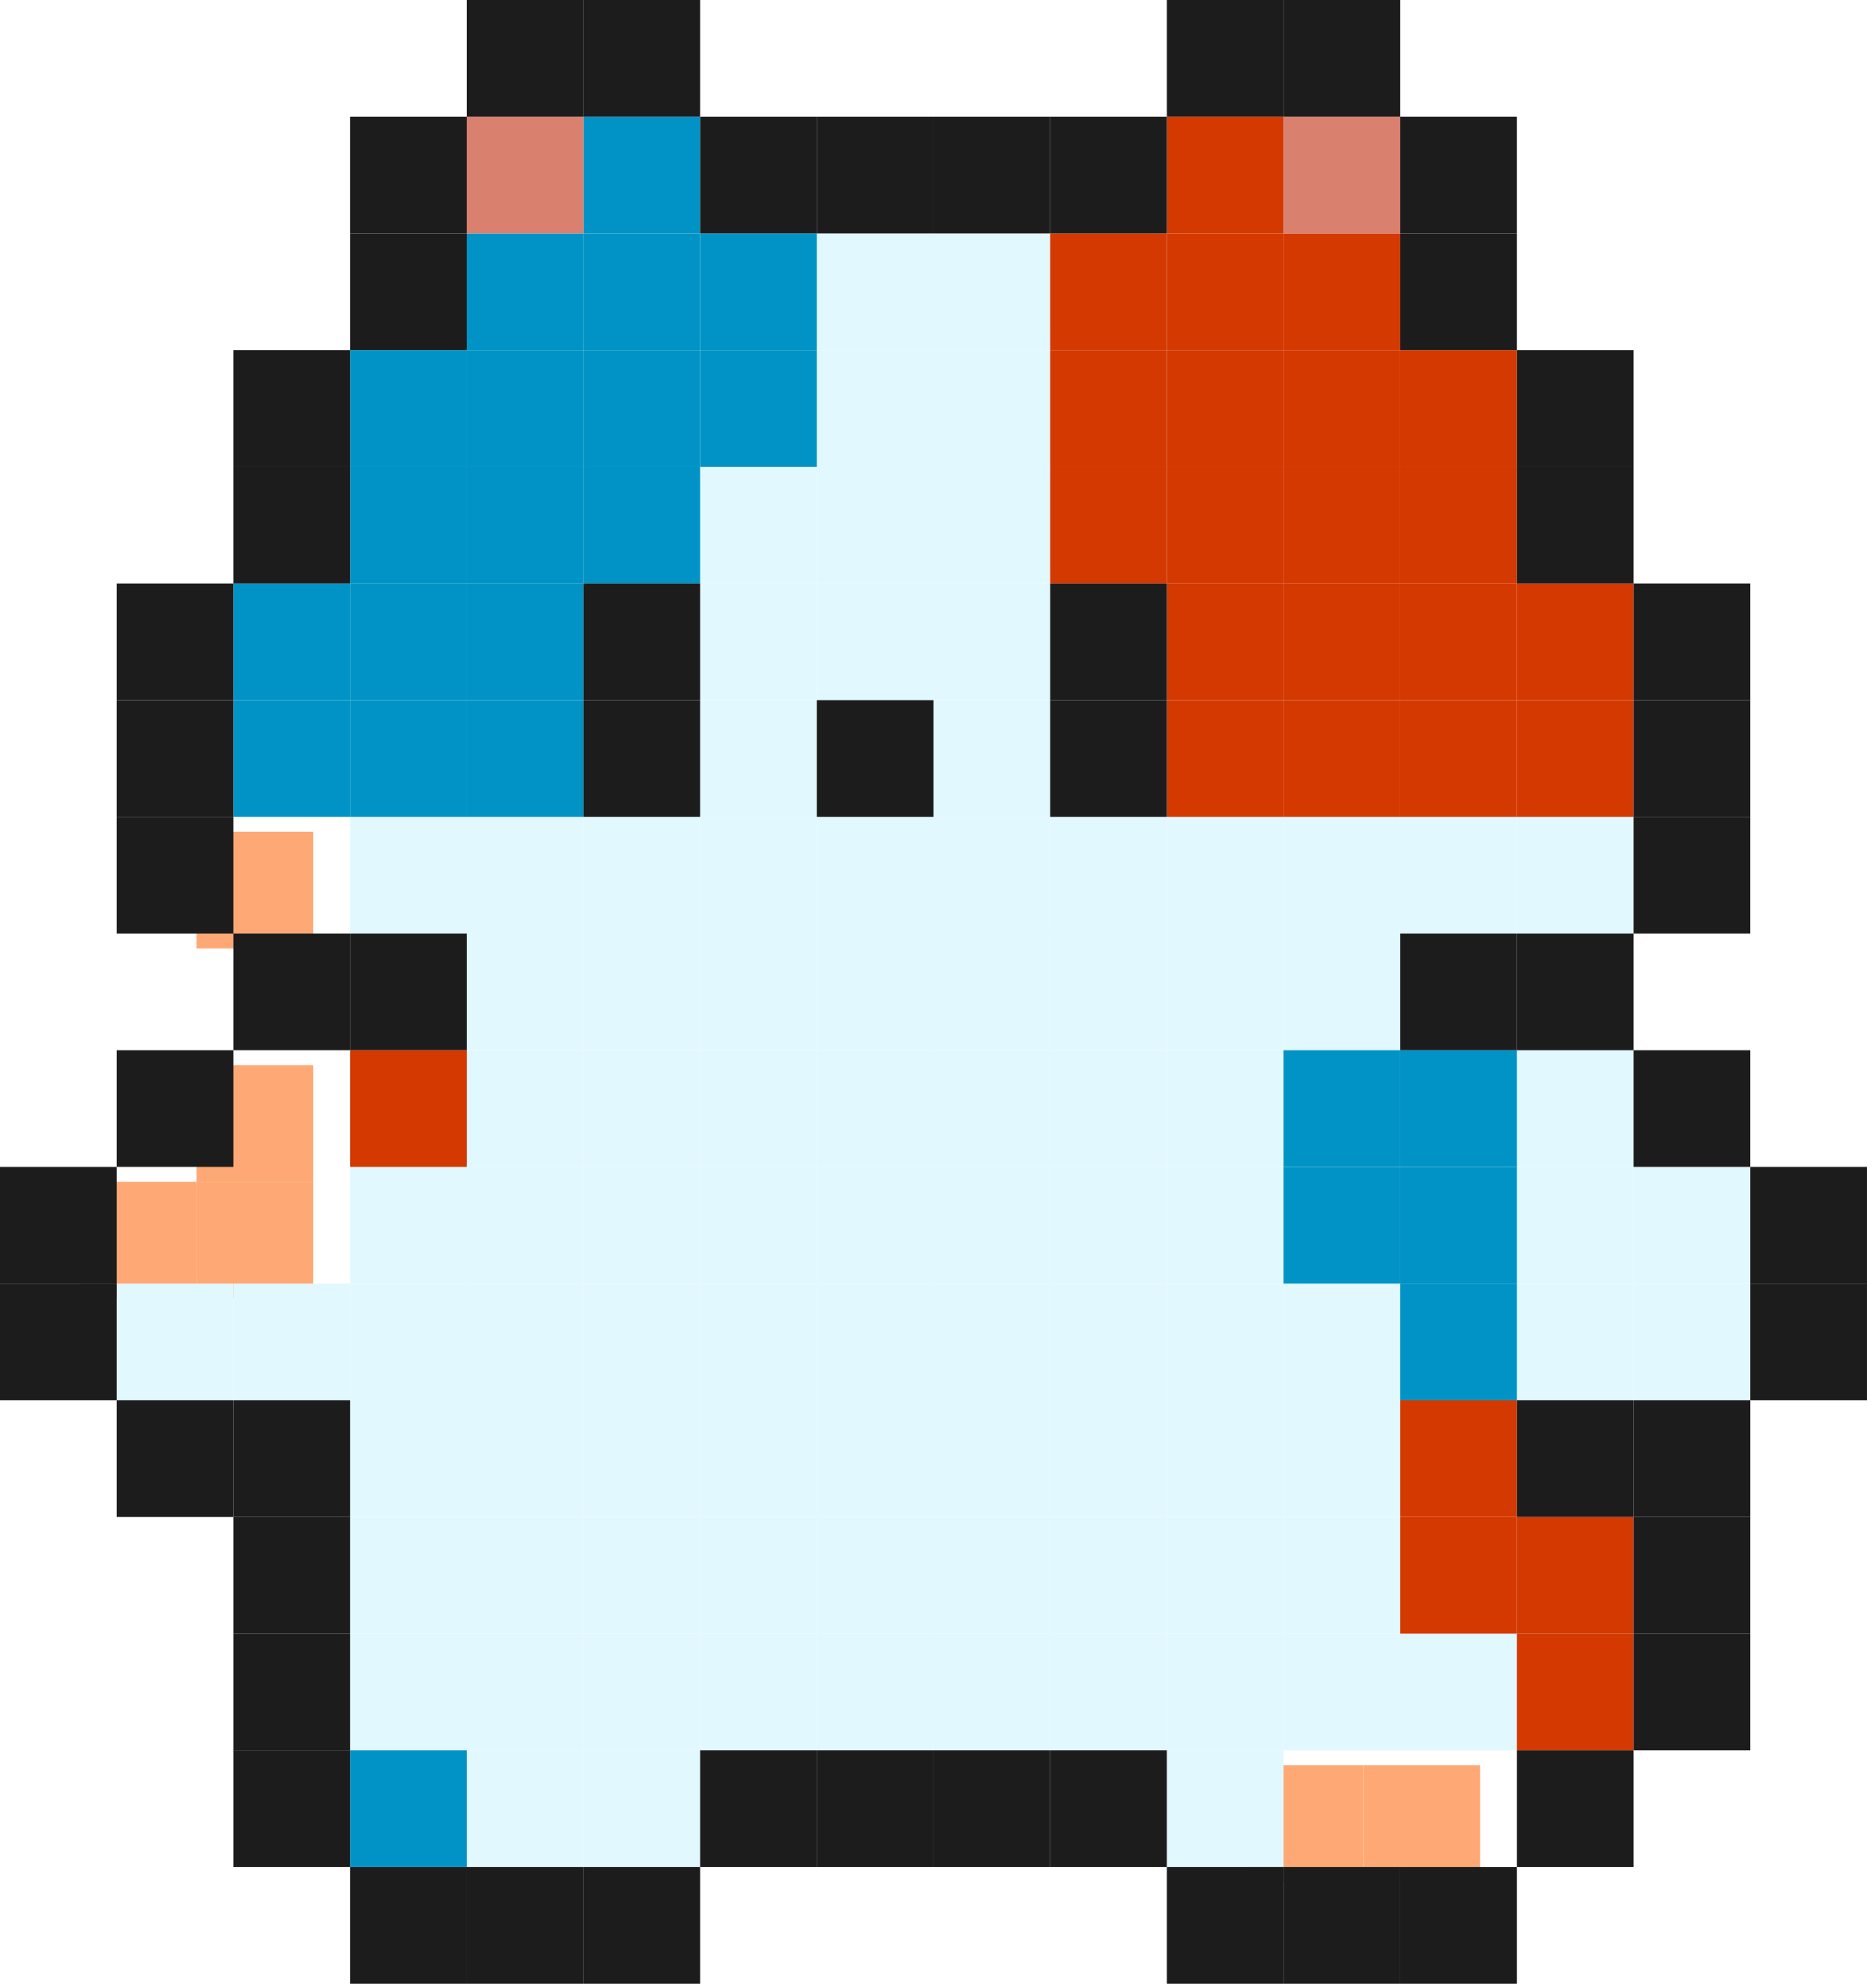
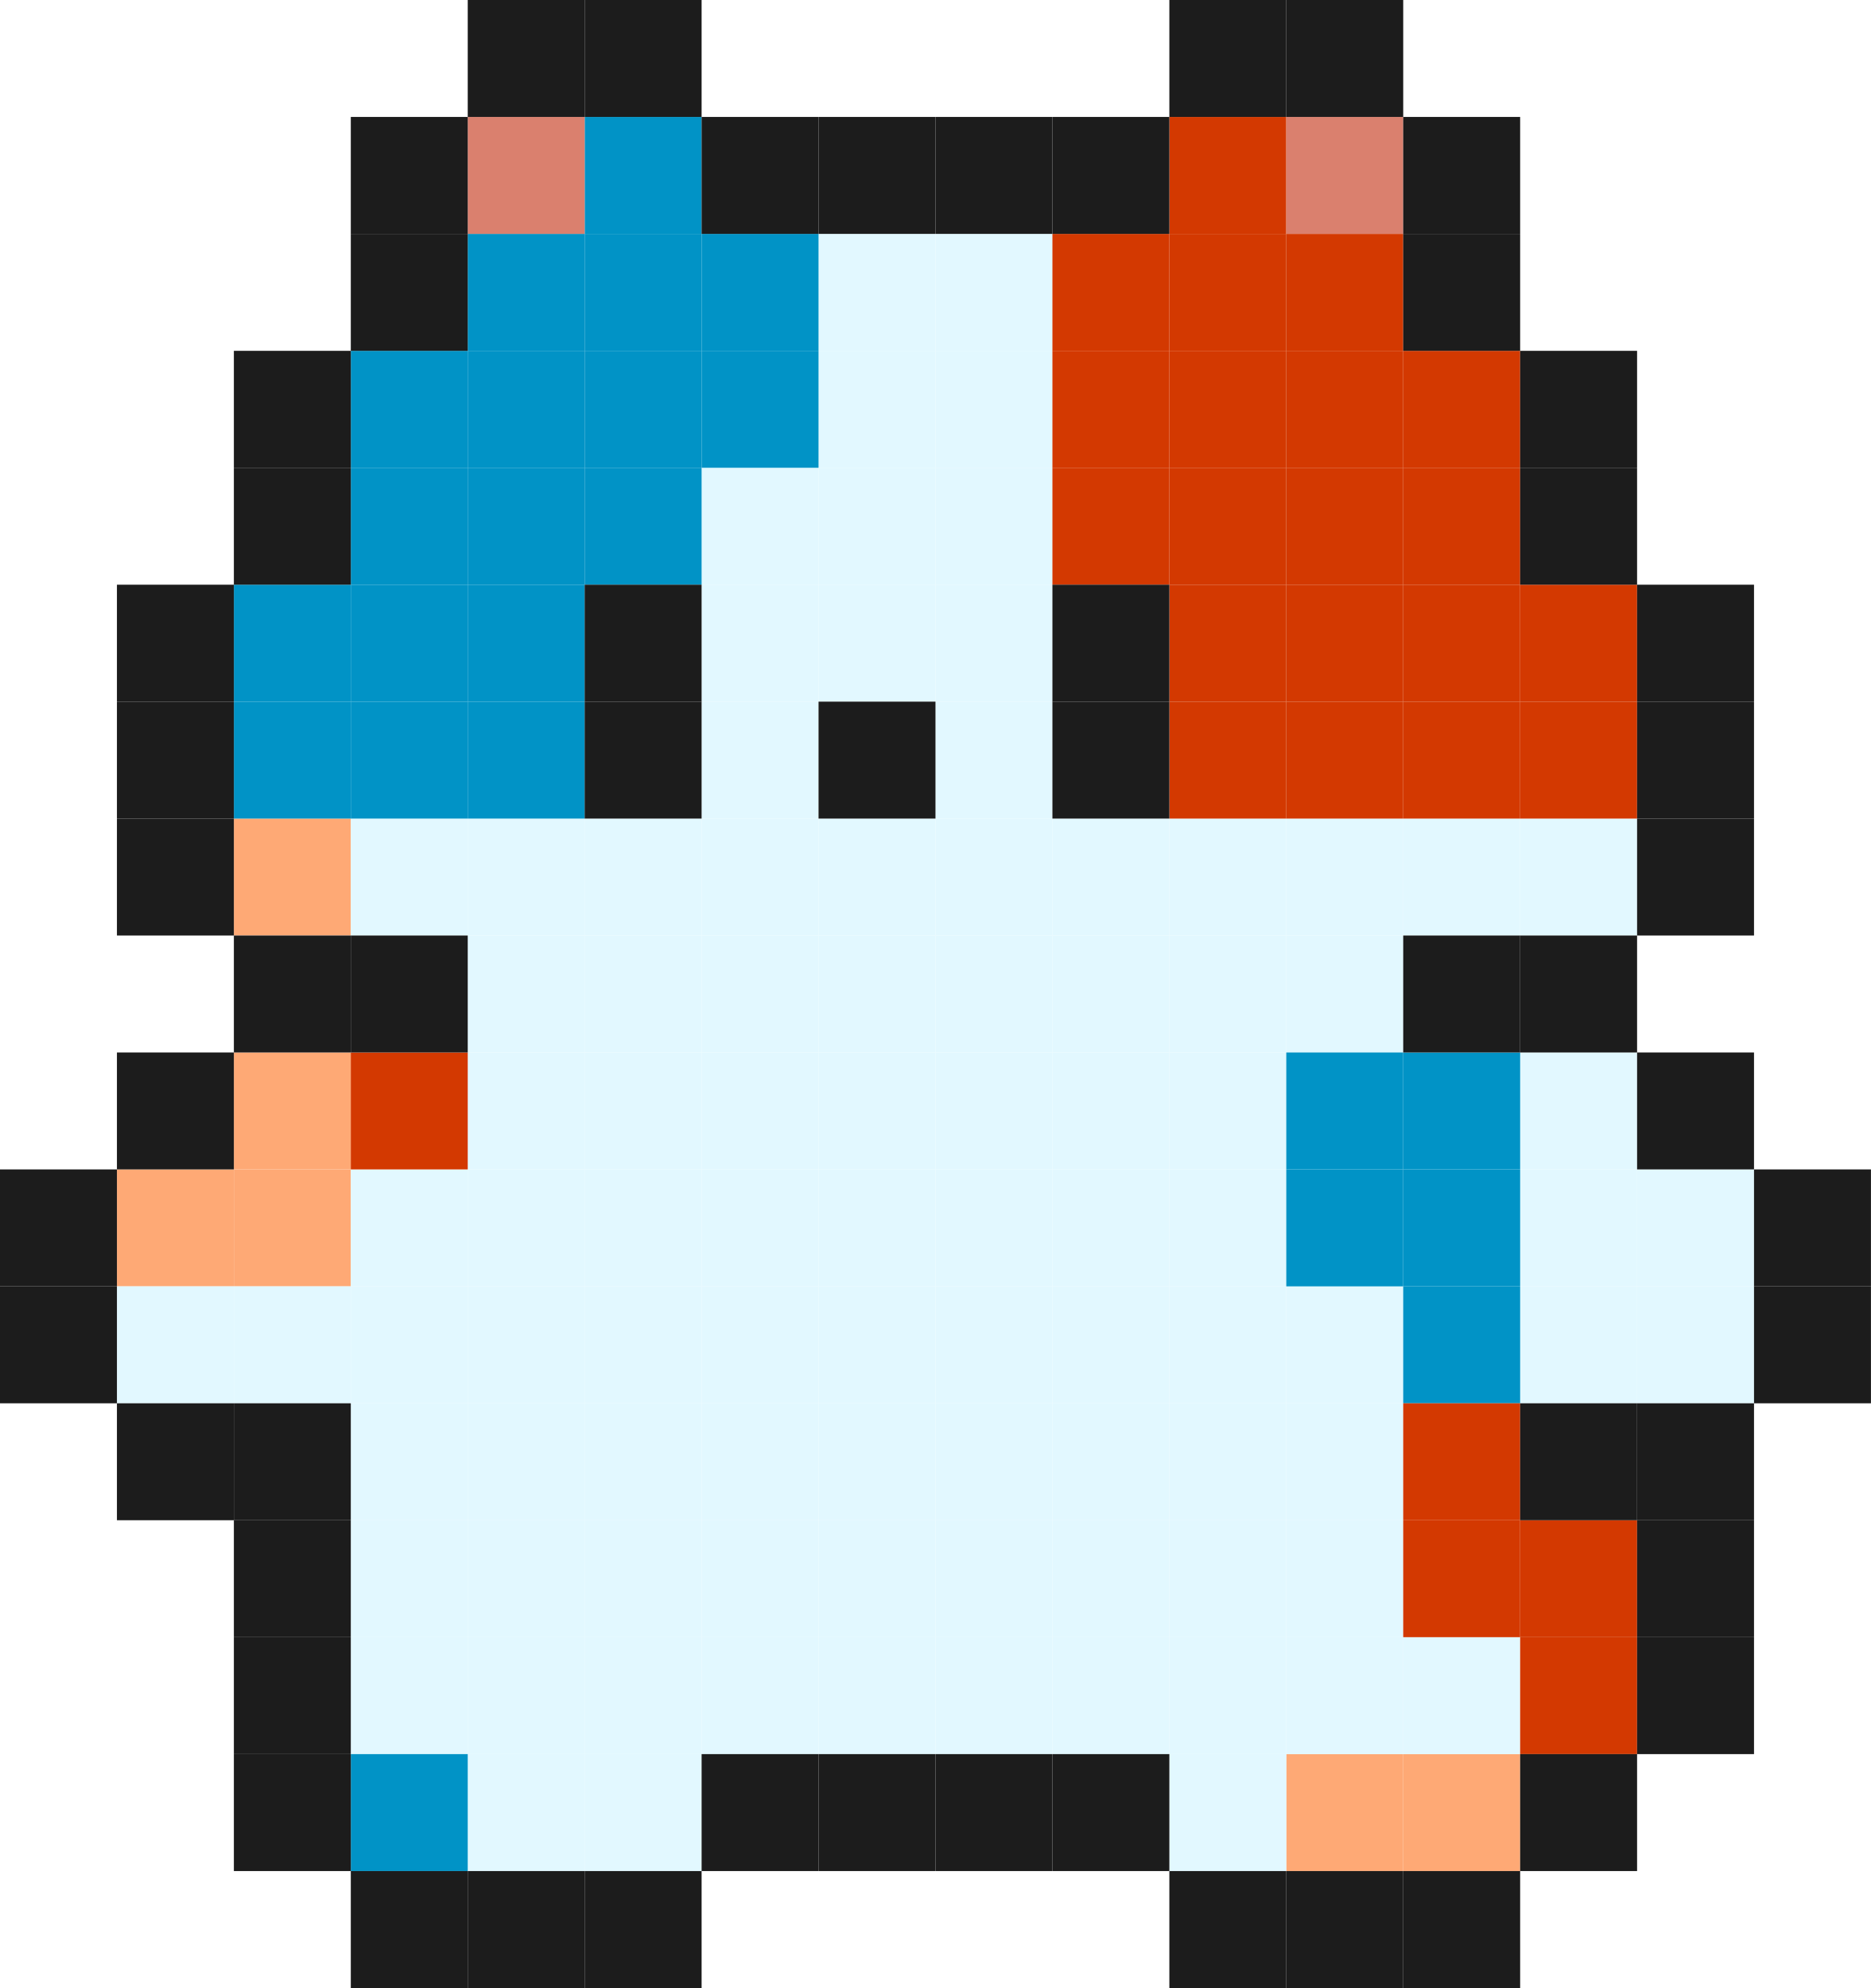
- <svg xmlns="http://www.w3.org/2000/svg" width="132" height="140" viewBox="0 0 132 140" fill="none">
-   <rect x="13.842" y="58.572" width="8.218" height="8.218" fill="#FEA975" />
-   <rect x="13.842" y="75.008" width="8.218" height="8.218" fill="#FEA975" />
-   <rect x="13.842" y="83.225" width="8.218" height="8.218" fill="#FEA975" />
-   <rect x="5.624" y="83.225" width="8.218" height="8.218" fill="#FEA975" />
-   <rect x="96.019" y="124.313" width="8.218" height="8.218" fill="#FEA975" />
-   <rect x="87.801" y="124.313" width="8.218" height="8.218" fill="#FEA975" />
-   <rect x="24.653" y="57.524" width="8.218" height="8.218" fill="#E2F8FF" />
-   <rect x="32.871" y="57.524" width="8.218" height="8.218" fill="#E2F8FF" />
-   <rect x="41.088" y="57.524" width="8.218" height="8.218" fill="#E2F8FF" />
-   <rect x="49.306" y="57.524" width="8.218" height="8.218" fill="#E2F8FF" />
-   <rect x="57.524" y="57.524" width="8.218" height="8.218" fill="#E2F8FF" />
-   <rect x="65.742" y="57.524" width="8.218" height="8.218" fill="#E2F8FF" />
-   <rect x="73.959" y="57.524" width="8.218" height="8.218" fill="#E2F8FF" />
-   <rect x="82.177" y="57.524" width="8.218" height="8.218" fill="#E2F8FF" />
-   <rect x="90.394" y="57.524" width="8.218" height="8.218" fill="#E2F8FF" />
-   <rect x="73.959" y="65.741" width="8.218" height="8.218" fill="#E2F8FF" />
-   <rect x="82.177" y="65.741" width="8.218" height="8.218" fill="#E2F8FF" />
-   <rect x="90.394" y="65.741" width="8.218" height="8.218" fill="#E2F8FF" />
-   <rect x="49.306" y="65.741" width="8.218" height="8.218" fill="#E2F8FF" />
-   <rect x="57.524" y="65.741" width="8.218" height="8.218" fill="#E2F8FF" />
-   <rect x="65.742" y="65.741" width="8.218" height="8.218" fill="#E2F8FF" />
-   <rect x="32.871" y="73.959" width="8.218" height="8.218" fill="#E2F8FF" />
-   <rect x="41.088" y="73.959" width="8.218" height="8.218" fill="#E2F8FF" />
-   <rect x="49.306" y="73.959" width="8.218" height="8.218" fill="#E2F8FF" />
-   <rect x="57.524" y="73.959" width="8.218" height="8.218" fill="#E2F8FF" />
-   <rect x="65.742" y="73.959" width="8.218" height="8.218" fill="#E2F8FF" />
-   <rect x="73.959" y="73.959" width="8.218" height="8.218" fill="#E2F8FF" />
-   <rect x="90.394" y="73.959" width="8.218" height="8.218" transform="rotate(90 90.3945 73.959)" fill="#E2F8FF" />
-   <rect x="90.394" y="82.177" width="8.218" height="8.218" transform="rotate(90 90.3945 82.1768)" fill="#E2F8FF" />
-   <rect x="90.394" y="90.394" width="8.218" height="8.218" transform="rotate(90 90.3945 90.3943)" fill="#E2F8FF" />
-   <rect x="115.048" y="73.959" width="8.218" height="8.218" transform="rotate(90 115.048 73.959)" fill="#E2F8FF" />
-   <rect x="115.048" y="82.177" width="8.218" height="8.218" transform="rotate(90 115.048 82.1768)" fill="#E2F8FF" />
-   <rect x="115.048" y="90.394" width="8.218" height="8.218" transform="rotate(90 115.048 90.3943)" fill="#E2F8FF" />
-   <rect x="73.959" y="32.871" width="8.218" height="8.218" transform="rotate(90 73.9592 32.8706)" fill="#E2F8FF" />
-   <rect x="73.959" y="41.088" width="8.218" height="8.218" transform="rotate(90 73.9592 41.0884)" fill="#E2F8FF" />
-   <rect x="73.959" y="49.306" width="8.218" height="8.218" transform="rotate(90 73.9592 49.3059)" fill="#E2F8FF" />
-   <rect x="57.524" y="32.871" width="8.218" height="8.218" transform="rotate(90 57.5239 32.8706)" fill="#E2F8FF" />
-   <rect x="57.524" y="41.088" width="8.218" height="8.218" transform="rotate(90 57.5239 41.0884)" fill="#E2F8FF" />
-   <rect x="57.524" y="49.306" width="8.218" height="8.218" transform="rotate(90 57.5239 49.3059)" fill="#E2F8FF" />
-   <rect x="65.742" y="24.653" width="8.218" height="8.218" transform="rotate(90 65.7415 24.6528)" fill="#E2F8FF" />
-   <rect x="65.742" y="32.871" width="8.218" height="8.218" transform="rotate(90 65.7415 32.8706)" fill="#E2F8FF" />
-   <rect x="65.742" y="41.088" width="8.218" height="8.218" transform="rotate(90 65.7415 41.0884)" fill="#E2F8FF" />
-   <rect x="32.871" y="82.177" width="8.218" height="8.218" transform="rotate(90 32.8708 82.1768)" fill="#E2F8FF" />
-   <rect x="32.871" y="90.394" width="8.218" height="8.218" transform="rotate(90 32.8708 90.3943)" fill="#E2F8FF" />
-   <rect x="32.871" y="98.612" width="8.218" height="8.218" transform="rotate(90 32.8708 98.6121)" fill="#E2F8FF" />
-   <rect x="41.088" y="82.177" width="8.218" height="8.218" transform="rotate(90 41.0884 82.1768)" fill="#E2F8FF" />
-   <rect x="41.088" y="90.394" width="8.218" height="8.218" transform="rotate(90 41.0884 90.3943)" fill="#E2F8FF" />
-   <rect x="41.088" y="98.612" width="8.218" height="8.218" transform="rotate(90 41.0884 98.6121)" fill="#E2F8FF" />
-   <rect x="49.306" y="82.177" width="8.218" height="8.218" transform="rotate(90 49.3062 82.1768)" fill="#E2F8FF" />
-   <rect x="49.306" y="90.394" width="8.218" height="8.218" transform="rotate(90 49.3062 90.3943)" fill="#E2F8FF" />
-   <rect x="49.306" y="98.612" width="8.218" height="8.218" transform="rotate(90 49.3062 98.6121)" fill="#E2F8FF" />
-   <rect x="57.524" y="82.177" width="8.218" height="8.218" transform="rotate(90 57.5239 82.1768)" fill="#E2F8FF" />
-   <rect x="57.524" y="90.394" width="8.218" height="8.218" transform="rotate(90 57.5239 90.3943)" fill="#E2F8FF" />
-   <rect x="57.524" y="98.612" width="8.218" height="8.218" transform="rotate(90 57.5239 98.6121)" fill="#E2F8FF" />
-   <rect x="65.742" y="82.177" width="8.218" height="8.218" transform="rotate(90 65.7415 82.1768)" fill="#E2F8FF" />
-   <rect x="65.742" y="90.394" width="8.218" height="8.218" transform="rotate(90 65.7415 90.3943)" fill="#E2F8FF" />
-   <rect x="65.742" y="98.612" width="8.218" height="8.218" transform="rotate(90 65.7415 98.6121)" fill="#E2F8FF" />
-   <rect x="73.959" y="82.177" width="8.218" height="8.218" transform="rotate(90 73.9592 82.1768)" fill="#E2F8FF" />
-   <rect x="73.959" y="90.394" width="8.218" height="8.218" transform="rotate(90 73.9592 90.3943)" fill="#E2F8FF" />
-   <rect x="73.959" y="98.612" width="8.218" height="8.218" transform="rotate(90 73.9592 98.6121)" fill="#E2F8FF" />
-   <rect x="82.177" y="98.612" width="8.218" height="8.218" transform="rotate(90 82.1768 98.6121)" fill="#E2F8FF" />
-   <rect x="82.177" y="106.83" width="8.218" height="8.218" transform="rotate(90 82.1768 106.83)" fill="#E2F8FF" />
-   <rect x="82.177" y="115.047" width="8.218" height="8.218" transform="rotate(90 82.1768 115.047)" fill="#E2F8FF" />
-   <rect x="90.394" y="98.612" width="8.218" height="8.218" transform="rotate(90 90.3945 98.6121)" fill="#E2F8FF" />
-   <rect x="90.394" y="106.83" width="8.218" height="8.218" transform="rotate(90 90.3945 106.83)" fill="#E2F8FF" />
-   <rect x="90.394" y="115.047" width="8.218" height="8.218" transform="rotate(90 90.3945 115.047)" fill="#E2F8FF" />
-   <rect x="98.612" y="98.612" width="8.218" height="8.218" transform="rotate(90 98.6123 98.6121)" fill="#E2F8FF" />
-   <rect x="98.612" y="106.83" width="8.218" height="8.218" transform="rotate(90 98.6123 106.83)" fill="#E2F8FF" />
-   <rect x="98.612" y="115.047" width="8.218" height="8.218" transform="rotate(90 98.6123 115.047)" fill="#E2F8FF" />
-   <rect x="57.524" y="106.83" width="8.218" height="8.218" transform="rotate(90 57.5239 106.83)" fill="#E2F8FF" />
-   <rect x="57.524" y="115.047" width="8.218" height="8.218" transform="rotate(90 57.5239 115.047)" fill="#E2F8FF" />
-   <rect x="65.742" y="106.83" width="8.218" height="8.218" transform="rotate(90 65.7415 106.83)" fill="#E2F8FF" />
-   <rect x="65.742" y="115.047" width="8.218" height="8.218" transform="rotate(90 65.7415 115.047)" fill="#E2F8FF" />
-   <rect x="73.959" y="106.83" width="8.218" height="8.218" transform="rotate(90 73.9592 106.83)" fill="#E2F8FF" />
-   <rect x="73.959" y="115.047" width="8.218" height="8.218" transform="rotate(90 73.9592 115.047)" fill="#E2F8FF" />
-   <rect x="82.177" y="82.177" width="8.218" height="8.218" transform="rotate(90 82.1768 82.1768)" fill="#E2F8FF" />
-   <rect x="82.177" y="90.394" width="8.218" height="8.218" transform="rotate(90 82.1768 90.3943)" fill="#E2F8FF" />
-   <rect x="115.048" y="65.741" width="8.218" height="8.218" transform="rotate(180 115.048 65.7412)" fill="#E2F8FF" />
-   <rect x="106.83" y="65.741" width="8.218" height="8.218" transform="rotate(180 106.83 65.7412)" fill="#E2F8FF" />
-   <rect x="49.306" y="73.959" width="8.218" height="8.218" transform="rotate(180 49.3062 73.959)" fill="#E2F8FF" />
-   <rect x="41.088" y="73.959" width="8.218" height="8.218" transform="rotate(180 41.0884 73.959)" fill="#E2F8FF" />
-   <rect x="24.653" y="98.612" width="8.218" height="8.218" transform="rotate(180 24.6531 98.6121)" fill="#E2F8FF" />
-   <rect x="16.436" y="98.612" width="8.218" height="8.218" transform="rotate(180 16.4355 98.6121)" fill="#E2F8FF" />
-   <rect x="49.306" y="131.483" width="8.218" height="8.218" transform="rotate(180 49.3062 131.483)" fill="#E2F8FF" />
-   <rect x="41.088" y="131.483" width="8.218" height="8.218" transform="rotate(180 41.0884 131.483)" fill="#E2F8FF" />
-   <rect x="73.959" y="24.653" width="8.218" height="8.218" transform="rotate(180 73.9592 24.6528)" fill="#E2F8FF" />
-   <rect x="73.959" y="32.871" width="8.218" height="8.218" transform="rotate(180 73.9592 32.8706)" fill="#E2F8FF" />
-   <rect x="98.612" y="98.612" width="8.218" height="8.218" transform="rotate(180 98.6123 98.6121)" fill="#E2F8FF" />
-   <rect x="123.265" y="90.394" width="8.218" height="8.218" transform="rotate(180 123.265 90.3943)" fill="#E2F8FF" />
-   <rect x="123.265" y="98.612" width="8.218" height="8.218" transform="rotate(180 123.265 98.6121)" fill="#E2F8FF" />
-   <rect x="106.83" y="123.265" width="8.218" height="8.218" transform="rotate(180 106.83 123.265)" fill="#E2F8FF" />
-   <rect x="90.394" y="131.483" width="8.218" height="8.218" transform="rotate(180 90.3945 131.483)" fill="#E2F8FF" />
-   <rect x="65.742" y="24.653" width="8.218" height="8.218" transform="rotate(180 65.7415 24.6528)" fill="#E2F8FF" />
-   <rect x="32.871" y="106.83" width="8.218" height="8.218" transform="rotate(90 32.8708 106.83)" fill="#E2F8FF" />
-   <rect x="32.871" y="115.047" width="8.218" height="8.218" transform="rotate(90 32.8708 115.047)" fill="#E2F8FF" />
-   <rect x="41.088" y="106.83" width="8.218" height="8.218" transform="rotate(90 41.0884 106.83)" fill="#E2F8FF" />
-   <rect x="41.088" y="115.047" width="8.218" height="8.218" transform="rotate(90 41.0884 115.047)" fill="#E2F8FF" />
-   <rect x="49.306" y="106.83" width="8.218" height="8.218" transform="rotate(90 49.3062 106.83)" fill="#E2F8FF" />
-   <rect x="49.306" y="115.047" width="8.218" height="8.218" transform="rotate(90 49.3062 115.047)" fill="#E2F8FF" />
-   <rect x="24.653" y="24.653" width="8.218" height="8.218" fill="#0193C6" />
-   <rect x="32.871" y="24.653" width="8.218" height="8.218" fill="#0193C6" />
-   <rect x="41.088" y="24.653" width="8.218" height="8.218" fill="#0193C6" />
-   <rect x="24.653" y="32.871" width="8.218" height="8.218" fill="#0193C6" />
-   <rect x="32.871" y="32.871" width="8.218" height="8.218" fill="#0193C6" />
-   <rect x="41.088" y="32.871" width="8.218" height="8.218" fill="#0193C6" />
-   <rect x="49.306" y="24.653" width="8.218" height="8.218" fill="#0193C6" />
-   <rect x="41.088" y="8.218" width="8.218" height="8.218" fill="#0193C6" />
-   <rect x="32.871" y="16.435" width="8.218" height="8.218" fill="#0193C6" />
-   <rect x="41.088" y="16.435" width="8.218" height="8.218" fill="#0193C6" />
-   <rect x="49.306" y="16.435" width="8.218" height="8.218" fill="#0193C6" />
-   <rect x="90.394" y="82.177" width="8.218" height="8.218" fill="#0193C6" />
-   <rect x="98.612" y="82.177" width="8.218" height="8.218" fill="#0193C6" />
-   <rect x="98.612" y="90.394" width="8.218" height="8.218" fill="#0193C6" />
-   <rect x="90.394" y="73.959" width="8.218" height="8.218" fill="#0193C6" />
-   <rect x="24.653" y="123.265" width="8.218" height="8.218" fill="#0193C6" />
-   <rect x="98.612" y="73.959" width="8.218" height="8.218" fill="#0193C6" />
-   <rect x="16.436" y="41.088" width="8.218" height="8.218" fill="#0193C6" />
-   <rect x="24.653" y="41.088" width="8.218" height="8.218" fill="#0193C6" />
-   <rect x="32.871" y="41.088" width="8.218" height="8.218" fill="#0193C6" />
-   <rect x="16.436" y="49.306" width="8.218" height="8.218" fill="#0193C6" />
-   <rect x="24.653" y="49.306" width="8.218" height="8.218" fill="#0193C6" />
-   <rect x="32.871" y="49.306" width="8.218" height="8.218" fill="#0193C6" />
-   <rect x="73.959" y="16.435" width="8.218" height="8.218" fill="#D33901" />
-   <rect x="82.177" y="16.435" width="8.218" height="8.218" fill="#D33901" />
-   <rect x="73.959" y="24.653" width="8.218" height="8.218" fill="#D33901" />
-   <rect x="82.177" y="24.653" width="8.218" height="8.218" fill="#D33901" />
-   <rect x="73.959" y="32.871" width="8.218" height="8.218" fill="#D33901" />
-   <rect x="82.177" y="32.871" width="8.218" height="8.218" fill="#D33901" />
-   <rect x="82.177" y="41.088" width="8.218" height="8.218" fill="#D33901" />
-   <rect x="90.394" y="41.088" width="8.218" height="8.218" fill="#D33901" />
-   <rect x="98.612" y="41.088" width="8.218" height="8.218" fill="#D33901" />
-   <rect x="106.83" y="41.088" width="8.218" height="8.218" fill="#D33901" />
-   <rect x="98.612" y="49.306" width="8.218" height="8.218" fill="#D33901" />
-   <rect x="24.653" y="73.959" width="8.218" height="8.218" fill="#D33901" />
-   <rect x="106.83" y="106.83" width="8.218" height="8.218" fill="#D33901" />
-   <rect x="106.83" y="115.047" width="8.218" height="8.218" fill="#D33901" />
-   <rect x="98.612" y="98.612" width="8.218" height="8.218" fill="#D33901" />
-   <rect x="98.612" y="106.83" width="8.218" height="8.218" fill="#D33901" />
-   <rect x="106.83" y="49.306" width="8.218" height="8.218" fill="#D33901" />
-   <rect x="82.177" y="49.306" width="8.218" height="8.218" fill="#D33901" />
-   <rect x="90.394" y="49.306" width="8.218" height="8.218" fill="#D33901" />
-   <rect x="90.394" y="24.653" width="8.218" height="8.218" fill="#D33901" />
-   <rect x="98.612" y="24.653" width="8.218" height="8.218" fill="#D33901" />
-   <rect x="90.394" y="32.871" width="8.218" height="8.218" fill="#D33901" />
-   <rect x="98.612" y="32.871" width="8.218" height="8.218" fill="#D33901" />
-   <rect x="82.177" y="8.218" width="8.218" height="8.218" fill="#D33901" />
-   <rect x="90.394" y="16.435" width="8.218" height="8.218" fill="#D33901" />
-   <rect x="32.871" y="8.218" width="8.218" height="8.218" fill="#DA806E" />
-   <rect x="90.394" y="8.218" width="8.218" height="8.218" fill="#DA806E" />
-   <rect x="32.871" width="8.218" height="8.218" fill="#1C1C1C" />
-   <rect x="106.83" y="123.265" width="8.218" height="8.218" fill="#1C1C1C" />
-   <rect x="8.218" y="73.959" width="8.218" height="8.218" fill="#1C1C1C" />
-   <rect x="41.088" width="8.218" height="8.218" fill="#1C1C1C" />
-   <rect x="49.306" y="8.218" width="8.218" height="8.218" fill="#1C1C1C" />
-   <rect x="57.524" y="8.218" width="8.218" height="8.218" fill="#1C1C1C" />
-   <rect x="16.436" y="65.741" width="8.218" height="8.218" fill="#1C1C1C" />
-   <rect x="24.653" y="65.741" width="8.218" height="8.218" fill="#1C1C1C" />
-   <rect x="8.218" y="98.612" width="8.218" height="8.218" fill="#1C1C1C" />
-   <rect x="16.436" y="98.612" width="8.218" height="8.218" fill="#1C1C1C" />
-   <rect x="106.83" y="98.612" width="8.218" height="8.218" fill="#1C1C1C" />
-   <rect x="115.048" y="98.612" width="8.218" height="8.218" fill="#1C1C1C" />
-   <rect x="98.612" y="65.741" width="8.218" height="8.218" fill="#1C1C1C" />
-   <rect x="106.83" y="65.741" width="8.218" height="8.218" fill="#1C1C1C" />
-   <rect x="65.742" y="8.218" width="8.218" height="8.218" fill="#1C1C1C" />
-   <rect x="73.959" y="8.218" width="8.218" height="8.218" fill="#1C1C1C" />
-   <rect x="82.177" width="8.218" height="8.218" fill="#1C1C1C" />
-   <rect x="90.394" width="8.218" height="8.218" fill="#1C1C1C" />
-   <rect x="106.83" y="8.218" width="8.218" height="8.218" transform="rotate(90 106.83 8.21753)" fill="#1C1C1C" />
-   <rect x="106.83" y="16.435" width="8.218" height="8.218" transform="rotate(90 106.83 16.4353)" fill="#1C1C1C" />
-   <rect x="49.306" y="41.088" width="8.218" height="8.218" transform="rotate(90 49.3062 41.0884)" fill="#1C1C1C" />
-   <rect x="49.306" y="49.306" width="8.218" height="8.218" transform="rotate(90 49.3062 49.3059)" fill="#1C1C1C" />
-   <rect x="82.177" y="41.088" width="8.218" height="8.218" transform="rotate(90 82.1768 41.0884)" fill="#1C1C1C" />
-   <rect x="82.177" y="49.306" width="8.218" height="8.218" transform="rotate(90 82.1768 49.3059)" fill="#1C1C1C" />
-   <rect x="65.742" y="49.306" width="8.218" height="8.218" transform="rotate(90 65.7415 49.3059)" fill="#1C1C1C" />
-   <rect x="32.871" y="8.218" width="8.218" height="8.218" transform="rotate(90 32.8708 8.21753)" fill="#1C1C1C" />
-   <rect x="32.871" y="16.435" width="8.218" height="8.218" transform="rotate(90 32.8708 16.4353)" fill="#1C1C1C" />
-   <rect x="8.218" y="82.177" width="8.218" height="8.218" transform="rotate(90 8.21777 82.1768)" fill="#1C1C1C" />
-   <rect x="8.218" y="90.394" width="8.218" height="8.218" transform="rotate(90 8.21777 90.3943)" fill="#1C1C1C" />
-   <rect width="8.218" height="8.218" transform="matrix(-1 0 0 1 123.265 73.959)" fill="#1C1C1C" />
-   <rect width="8.218" height="8.218" transform="matrix(0 1 1 0 123.265 82.1768)" fill="#1C1C1C" />
-   <rect width="8.218" height="8.218" transform="matrix(0 1 1 0 123.265 90.3943)" fill="#1C1C1C" />
-   <rect x="24.653" y="24.653" width="8.218" height="8.218" transform="rotate(90 24.6531 24.6528)" fill="#1C1C1C" />
-   <rect x="24.653" y="32.871" width="8.218" height="8.218" transform="rotate(90 24.6531 32.8706)" fill="#1C1C1C" />
-   <rect x="115.048" y="24.653" width="8.218" height="8.218" transform="rotate(90 115.048 24.6528)" fill="#1C1C1C" />
-   <rect x="115.048" y="32.871" width="8.218" height="8.218" transform="rotate(90 115.048 32.8706)" fill="#1C1C1C" />
-   <rect x="123.265" y="57.524" width="8.218" height="8.218" transform="rotate(90 123.265 57.5237)" fill="#1C1C1C" />
-   <rect x="123.265" y="41.088" width="8.218" height="8.218" transform="rotate(90 123.265 41.0884)" fill="#1C1C1C" />
-   <rect x="123.265" y="49.306" width="8.218" height="8.218" transform="rotate(90 123.265 49.3059)" fill="#1C1C1C" />
-   <rect x="123.265" y="115.047" width="8.218" height="8.218" transform="rotate(90 123.265 115.047)" fill="#1C1C1C" />
-   <rect x="123.265" y="106.83" width="8.218" height="8.218" transform="rotate(90 123.265 106.83)" fill="#1C1C1C" />
-   <rect x="16.436" y="57.524" width="8.218" height="8.218" transform="rotate(90 16.4355 57.5237)" fill="#1C1C1C" />
-   <rect x="16.436" y="41.088" width="8.218" height="8.218" transform="rotate(90 16.4355 41.0884)" fill="#1C1C1C" />
-   <rect x="16.436" y="49.306" width="8.218" height="8.218" transform="rotate(90 16.4355 49.3059)" fill="#1C1C1C" />
-   <rect x="90.394" y="139.7" width="8.218" height="8.218" transform="rotate(180 90.3945 139.7)" fill="#1C1C1C" />
-   <rect x="106.83" y="139.7" width="8.218" height="8.218" transform="rotate(180 106.83 139.7)" fill="#1C1C1C" />
-   <rect x="98.612" y="139.7" width="8.218" height="8.218" transform="rotate(180 98.6123 139.7)" fill="#1C1C1C" />
-   <rect x="32.871" y="139.7" width="8.218" height="8.218" transform="rotate(180 32.8708 139.7)" fill="#1C1C1C" />
-   <rect x="49.306" y="139.7" width="8.218" height="8.218" transform="rotate(180 49.3062 139.7)" fill="#1C1C1C" />
-   <rect x="41.088" y="139.7" width="8.218" height="8.218" transform="rotate(180 41.0884 139.7)" fill="#1C1C1C" />
-   <rect x="65.742" y="131.483" width="8.218" height="8.218" transform="rotate(180 65.7415 131.483)" fill="#1C1C1C" />
-   <rect x="57.524" y="131.483" width="8.218" height="8.218" transform="rotate(180 57.5239 131.483)" fill="#1C1C1C" />
-   <rect x="82.177" y="131.483" width="8.218" height="8.218" transform="rotate(180 82.1768 131.483)" fill="#1C1C1C" />
-   <rect x="73.959" y="131.483" width="8.218" height="8.218" transform="rotate(180 73.9592 131.483)" fill="#1C1C1C" />
-   <rect x="16.436" y="123.265" width="8.218" height="8.218" transform="rotate(-90 16.4355 123.265)" fill="#1C1C1C" />
-   <rect x="16.436" y="115.047" width="8.218" height="8.218" transform="rotate(-90 16.4355 115.047)" fill="#1C1C1C" />
-   <rect x="16.436" y="131.483" width="8.218" height="8.218" transform="rotate(-90 16.4355 131.483)" fill="#1C1C1C" />
+ <svg xmlns="http://www.w3.org/2000/svg" width="64" height="68" viewBox="0 0 64 68" fill="none">
+   <rect x="8" y="28" width="4" height="4" fill="#FEA975" />
+   <rect x="8" y="36" width="4" height="4" fill="#FEA975" />
+   <rect x="8" y="40" width="4" height="4" fill="#FEA975" />
+   <rect x="4" y="40" width="4" height="4" fill="#FEA975" />
+   <rect x="48" y="60" width="4" height="4" fill="#FEA975" />
+   <rect x="44" y="60" width="4" height="4" fill="#FEA975" />
+   <rect x="12" y="28" width="4" height="4" fill="#E2F8FF" />
+   <rect x="16" y="28" width="4" height="4" fill="#E2F8FF" />
+   <rect x="20" y="28" width="4" height="4" fill="#E2F8FF" />
+   <rect x="24" y="28" width="4" height="4" fill="#E2F8FF" />
+   <rect x="28" y="28" width="4" height="4" fill="#E2F8FF" />
+   <rect x="32" y="28" width="4" height="4" fill="#E2F8FF" />
+   <rect x="36" y="28" width="4" height="4" fill="#E2F8FF" />
+   <rect x="40" y="28" width="4" height="4" fill="#E2F8FF" />
+   <rect x="44" y="28" width="4" height="4" fill="#E2F8FF" />
+   <rect x="36" y="32" width="4" height="4" fill="#E2F8FF" />
+   <rect x="40" y="32" width="4" height="4" fill="#E2F8FF" />
+   <rect x="44" y="32" width="4" height="4" fill="#E2F8FF" />
+   <rect x="24" y="32" width="4" height="4" fill="#E2F8FF" />
+   <rect x="28" y="32" width="4" height="4" fill="#E2F8FF" />
+   <rect x="32" y="32" width="4" height="4" fill="#E2F8FF" />
+   <rect x="16" y="36" width="4" height="4" fill="#E2F8FF" />
+   <rect x="20" y="36" width="4" height="4" fill="#E2F8FF" />
+   <rect x="24" y="36" width="4" height="4" fill="#E2F8FF" />
+   <rect x="28" y="36" width="4" height="4" fill="#E2F8FF" />
+   <rect x="32" y="36" width="4" height="4" fill="#E2F8FF" />
+   <rect x="36" y="36" width="4" height="4" fill="#E2F8FF" />
+   <rect x="44" y="36" width="4" height="4" transform="rotate(90 44 36)" fill="#E2F8FF" />
+   <rect x="44" y="40" width="4" height="4" transform="rotate(90 44 40)" fill="#E2F8FF" />
+   <rect x="44" y="44" width="4" height="4" transform="rotate(90 44 44)" fill="#E2F8FF" />
+   <rect x="56" y="36" width="4" height="4" transform="rotate(90 56 36)" fill="#E2F8FF" />
+   <rect x="56" y="40" width="4" height="4" transform="rotate(90 56 40)" fill="#E2F8FF" />
+   <rect x="56" y="44" width="4" height="4" transform="rotate(90 56 44)" fill="#E2F8FF" />
+   <rect x="36" y="16" width="4" height="4" transform="rotate(90 36 16)" fill="#E2F8FF" />
+   <rect x="36" y="20" width="4" height="4" transform="rotate(90 36 20)" fill="#E2F8FF" />
+   <rect x="36" y="24" width="4" height="4" transform="rotate(90 36 24)" fill="#E2F8FF" />
+   <rect x="28" y="16" width="4" height="4" transform="rotate(90 28 16)" fill="#E2F8FF" />
+   <rect x="28" y="20" width="4" height="4" transform="rotate(90 28 20)" fill="#E2F8FF" />
+   <rect x="28" y="24" width="4" height="4" transform="rotate(90 28 24)" fill="#E2F8FF" />
+   <rect x="32" y="12" width="4" height="4" transform="rotate(90 32 12)" fill="#E2F8FF" />
+   <rect x="32" y="16" width="4" height="4" transform="rotate(90 32 16)" fill="#E2F8FF" />
+   <rect x="32" y="20" width="4" height="4" transform="rotate(90 32 20)" fill="#E2F8FF" />
+   <rect x="16" y="40" width="4" height="4" transform="rotate(90 16 40)" fill="#E2F8FF" />
+   <rect x="16" y="44" width="4" height="4" transform="rotate(90 16 44)" fill="#E2F8FF" />
+   <rect x="16" y="48" width="4" height="4" transform="rotate(90 16 48)" fill="#E2F8FF" />
+   <rect x="20" y="40" width="4" height="4" transform="rotate(90 20 40)" fill="#E2F8FF" />
+   <rect x="20" y="44" width="4" height="4" transform="rotate(90 20 44)" fill="#E2F8FF" />
+   <rect x="20" y="48" width="4" height="4" transform="rotate(90 20 48)" fill="#E2F8FF" />
+   <rect x="24" y="40" width="4" height="4" transform="rotate(90 24 40)" fill="#E2F8FF" />
+   <rect x="24" y="44" width="4" height="4" transform="rotate(90 24 44)" fill="#E2F8FF" />
+   <rect x="24" y="48" width="4" height="4" transform="rotate(90 24 48)" fill="#E2F8FF" />
+   <rect x="28" y="40" width="4" height="4" transform="rotate(90 28 40)" fill="#E2F8FF" />
+   <rect x="28" y="44" width="4" height="4" transform="rotate(90 28 44)" fill="#E2F8FF" />
+   <rect x="28" y="48" width="4" height="4" transform="rotate(90 28 48)" fill="#E2F8FF" />
+   <rect x="32" y="40" width="4" height="4" transform="rotate(90 32 40)" fill="#E2F8FF" />
+   <rect x="32" y="44" width="4" height="4" transform="rotate(90 32 44)" fill="#E2F8FF" />
+   <rect x="32" y="48" width="4" height="4" transform="rotate(90 32 48)" fill="#E2F8FF" />
+   <rect x="36" y="40" width="4" height="4" transform="rotate(90 36 40)" fill="#E2F8FF" />
+   <rect x="36" y="44" width="4" height="4" transform="rotate(90 36 44)" fill="#E2F8FF" />
+   <rect x="36" y="48" width="4" height="4" transform="rotate(90 36 48)" fill="#E2F8FF" />
+   <rect x="40" y="48" width="4" height="4" transform="rotate(90 40 48)" fill="#E2F8FF" />
+   <rect x="40" y="52" width="4" height="4" transform="rotate(90 40 52)" fill="#E2F8FF" />
+   <rect x="40" y="56" width="4" height="4" transform="rotate(90 40 56)" fill="#E2F8FF" />
+   <rect x="44" y="48" width="4" height="4" transform="rotate(90 44 48)" fill="#E2F8FF" />
+   <rect x="44" y="52" width="4" height="4" transform="rotate(90 44 52)" fill="#E2F8FF" />
+   <rect x="44" y="56" width="4" height="4" transform="rotate(90 44 56)" fill="#E2F8FF" />
+   <rect x="48" y="48" width="4" height="4" transform="rotate(90 48 48)" fill="#E2F8FF" />
+   <rect x="48" y="52" width="4" height="4" transform="rotate(90 48 52)" fill="#E2F8FF" />
+   <rect x="48" y="56" width="4" height="4" transform="rotate(90 48 56)" fill="#E2F8FF" />
+   <rect x="28" y="52" width="4" height="4" transform="rotate(90 28 52)" fill="#E2F8FF" />
+   <rect x="28" y="56" width="4" height="4" transform="rotate(90 28 56)" fill="#E2F8FF" />
+   <rect x="32" y="52" width="4" height="4" transform="rotate(90 32 52)" fill="#E2F8FF" />
+   <rect x="32" y="56" width="4" height="4" transform="rotate(90 32 56)" fill="#E2F8FF" />
+   <rect x="36" y="52" width="4" height="4" transform="rotate(90 36 52)" fill="#E2F8FF" />
+   <rect x="36" y="56" width="4" height="4" transform="rotate(90 36 56)" fill="#E2F8FF" />
+   <rect x="40" y="40" width="4" height="4" transform="rotate(90 40 40)" fill="#E2F8FF" />
+   <rect x="40" y="44" width="4" height="4" transform="rotate(90 40 44)" fill="#E2F8FF" />
+   <rect x="56" y="32" width="4" height="4" transform="rotate(180 56 32)" fill="#E2F8FF" />
+   <rect x="52" y="32" width="4" height="4" transform="rotate(180 52 32)" fill="#E2F8FF" />
+   <rect x="24" y="36" width="4" height="4" transform="rotate(180 24 36)" fill="#E2F8FF" />
+   <rect x="20" y="36" width="4" height="4" transform="rotate(180 20 36)" fill="#E2F8FF" />
+   <rect x="12" y="48" width="4" height="4" transform="rotate(180 12 48)" fill="#E2F8FF" />
+   <rect x="8" y="48" width="4" height="4" transform="rotate(180 8 48)" fill="#E2F8FF" />
+   <rect x="24" y="64" width="4" height="4" transform="rotate(180 24 64)" fill="#E2F8FF" />
+   <rect x="20" y="64" width="4" height="4" transform="rotate(180 20 64)" fill="#E2F8FF" />
+   <rect x="36" y="12" width="4" height="4" transform="rotate(180 36 12)" fill="#E2F8FF" />
+   <rect x="36" y="16" width="4" height="4" transform="rotate(180 36 16)" fill="#E2F8FF" />
+   <rect x="48" y="48" width="4" height="4" transform="rotate(180 48 48)" fill="#E2F8FF" />
+   <rect x="60" y="44" width="4" height="4" transform="rotate(180 60 44)" fill="#E2F8FF" />
+   <rect x="60" y="48" width="4" height="4" transform="rotate(180 60 48)" fill="#E2F8FF" />
+   <rect x="52" y="60" width="4" height="4" transform="rotate(180 52 60)" fill="#E2F8FF" />
+   <rect x="44" y="64" width="4" height="4" transform="rotate(180 44 64)" fill="#E2F8FF" />
+   <rect x="32" y="12" width="4" height="4" transform="rotate(180 32 12)" fill="#E2F8FF" />
+   <rect x="16" y="52" width="4" height="4" transform="rotate(90 16 52)" fill="#E2F8FF" />
+   <rect x="16" y="56" width="4" height="4" transform="rotate(90 16 56)" fill="#E2F8FF" />
+   <rect x="20" y="52" width="4" height="4" transform="rotate(90 20 52)" fill="#E2F8FF" />
+   <rect x="20" y="56" width="4" height="4" transform="rotate(90 20 56)" fill="#E2F8FF" />
+   <rect x="24" y="52" width="4" height="4" transform="rotate(90 24 52)" fill="#E2F8FF" />
+   <rect x="24" y="56" width="4" height="4" transform="rotate(90 24 56)" fill="#E2F8FF" />
+   <rect x="12" y="12" width="4" height="4" fill="#0193C6" />
+   <rect x="16" y="12" width="4" height="4" fill="#0193C6" />
+   <rect x="20" y="12" width="4" height="4" fill="#0193C6" />
+   <rect x="12" y="16" width="4" height="4" fill="#0193C6" />
+   <rect x="16" y="16" width="4" height="4" fill="#0193C6" />
+   <rect x="20" y="16" width="4" height="4" fill="#0193C6" />
+   <rect x="24" y="12" width="4" height="4" fill="#0193C6" />
+   <rect x="20" y="4" width="4" height="4" fill="#0193C6" />
+   <rect x="16" y="8" width="4" height="4" fill="#0193C6" />
+   <rect x="20" y="8" width="4" height="4" fill="#0193C6" />
+   <rect x="24" y="8" width="4" height="4" fill="#0193C6" />
+   <rect x="44" y="40" width="4" height="4" fill="#0193C6" />
+   <rect x="48" y="40" width="4" height="4" fill="#0193C6" />
+   <rect x="48" y="44" width="4" height="4" fill="#0193C6" />
+   <rect x="44" y="36" width="4" height="4" fill="#0193C6" />
+   <rect x="12" y="60" width="4" height="4" fill="#0193C6" />
+   <rect x="48" y="36" width="4" height="4" fill="#0193C6" />
+   <rect x="8" y="20" width="4" height="4" fill="#0193C6" />
+   <rect x="12" y="20" width="4" height="4" fill="#0193C6" />
+   <rect x="16" y="20" width="4" height="4" fill="#0193C6" />
+   <rect x="8" y="24" width="4" height="4" fill="#0193C6" />
+   <rect x="12" y="24" width="4" height="4" fill="#0193C6" />
+   <rect x="16" y="24" width="4" height="4" fill="#0193C6" />
+   <rect x="36" y="8" width="4" height="4" fill="#D33901" />
+   <rect x="40" y="8" width="4" height="4" fill="#D33901" />
+   <rect x="36" y="12" width="4" height="4" fill="#D33901" />
+   <rect x="40" y="12" width="4" height="4" fill="#D33901" />
+   <rect x="36" y="16" width="4" height="4" fill="#D33901" />
+   <rect x="40" y="16" width="4" height="4" fill="#D33901" />
+   <rect x="40" y="20" width="4" height="4" fill="#D33901" />
+   <rect x="44" y="20" width="4" height="4" fill="#D33901" />
+   <rect x="48" y="20" width="4" height="4" fill="#D33901" />
+   <rect x="52" y="20" width="4" height="4" fill="#D33901" />
+   <rect x="48" y="24" width="4" height="4" fill="#D33901" />
+   <rect x="12" y="36" width="4" height="4" fill="#D33901" />
+   <rect x="52" y="52" width="4" height="4" fill="#D33901" />
+   <rect x="52" y="56" width="4" height="4" fill="#D33901" />
+   <rect x="48" y="48" width="4" height="4" fill="#D33901" />
+   <rect x="48" y="52" width="4" height="4" fill="#D33901" />
+   <rect x="52" y="24" width="4" height="4" fill="#D33901" />
+   <rect x="40" y="24" width="4" height="4" fill="#D33901" />
+   <rect x="44" y="24" width="4" height="4" fill="#D33901" />
+   <rect x="44" y="12" width="4" height="4" fill="#D33901" />
+   <rect x="48" y="12" width="4" height="4" fill="#D33901" />
+   <rect x="44" y="16" width="4" height="4" fill="#D33901" />
+   <rect x="48" y="16" width="4" height="4" fill="#D33901" />
+   <rect x="40" y="4" width="4" height="4" fill="#D33901" />
+   <rect x="44" y="8" width="4" height="4" fill="#D33901" />
+   <rect x="16" y="4" width="4" height="4" fill="#DA806E" />
+   <rect x="44" y="4" width="4" height="4" fill="#DA806E" />
+   <rect x="16" width="4" height="4" fill="#1C1C1C" />
+   <rect x="52" y="60" width="4" height="4" fill="#1C1C1C" />
+   <rect x="4" y="36" width="4" height="4" fill="#1C1C1C" />
+   <rect x="20" width="4" height="4" fill="#1C1C1C" />
+   <rect x="24" y="4" width="4" height="4" fill="#1C1C1C" />
+   <rect x="28" y="4" width="4" height="4" fill="#1C1C1C" />
+   <rect x="8" y="32" width="4" height="4" fill="#1C1C1C" />
+   <rect x="12" y="32" width="4" height="4" fill="#1C1C1C" />
+   <rect x="4" y="48" width="4" height="4" fill="#1C1C1C" />
+   <rect x="8" y="48" width="4" height="4" fill="#1C1C1C" />
+   <rect x="52" y="48" width="4" height="4" fill="#1C1C1C" />
+   <rect x="56" y="48" width="4" height="4" fill="#1C1C1C" />
+   <rect x="48" y="32" width="4" height="4" fill="#1C1C1C" />
+   <rect x="52" y="32" width="4" height="4" fill="#1C1C1C" />
+   <rect x="32" y="4" width="4" height="4" fill="#1C1C1C" />
+   <rect x="36" y="4" width="4" height="4" fill="#1C1C1C" />
+   <rect x="40" width="4" height="4" fill="#1C1C1C" />
+   <rect x="44" width="4" height="4" fill="#1C1C1C" />
+   <rect x="52" y="4" width="4" height="4" transform="rotate(90 52 4)" fill="#1C1C1C" />
+   <rect x="52" y="8" width="4" height="4" transform="rotate(90 52 8)" fill="#1C1C1C" />
+   <rect x="24" y="20" width="4" height="4" transform="rotate(90 24 20)" fill="#1C1C1C" />
+   <rect x="24" y="24" width="4" height="4" transform="rotate(90 24 24)" fill="#1C1C1C" />
+   <rect x="40" y="20" width="4" height="4" transform="rotate(90 40 20)" fill="#1C1C1C" />
+   <rect x="40" y="24" width="4" height="4" transform="rotate(90 40 24)" fill="#1C1C1C" />
+   <rect x="32" y="24" width="4" height="4" transform="rotate(90 32 24)" fill="#1C1C1C" />
+   <rect x="16" y="4" width="4" height="4" transform="rotate(90 16 4)" fill="#1C1C1C" />
+   <rect x="16" y="8" width="4" height="4" transform="rotate(90 16 8)" fill="#1C1C1C" />
+   <rect x="4" y="40" width="4" height="4" transform="rotate(90 4 40)" fill="#1C1C1C" />
+   <rect x="4" y="44" width="4" height="4" transform="rotate(90 4 44)" fill="#1C1C1C" />
+   <rect width="4" height="4" transform="matrix(-1 0 0 1 60 36)" fill="#1C1C1C" />
+   <rect width="4" height="4" transform="matrix(0 1 1 0 60 40)" fill="#1C1C1C" />
+   <rect width="4" height="4" transform="matrix(0 1 1 0 60 44)" fill="#1C1C1C" />
+   <rect x="12" y="12" width="4" height="4" transform="rotate(90 12 12)" fill="#1C1C1C" />
+   <rect x="12" y="16" width="4" height="4" transform="rotate(90 12 16)" fill="#1C1C1C" />
+   <rect x="56" y="12" width="4" height="4" transform="rotate(90 56 12)" fill="#1C1C1C" />
+   <rect x="56" y="16" width="4" height="4" transform="rotate(90 56 16)" fill="#1C1C1C" />
+   <rect x="60" y="28" width="4" height="4" transform="rotate(90 60 28)" fill="#1C1C1C" />
+   <rect x="60" y="20" width="4" height="4" transform="rotate(90 60 20)" fill="#1C1C1C" />
+   <rect x="60" y="24" width="4" height="4" transform="rotate(90 60 24)" fill="#1C1C1C" />
+   <rect x="60" y="56" width="4" height="4" transform="rotate(90 60 56)" fill="#1C1C1C" />
+   <rect x="60" y="52" width="4" height="4" transform="rotate(90 60 52)" fill="#1C1C1C" />
+   <rect x="8" y="28" width="4" height="4" transform="rotate(90 8 28)" fill="#1C1C1C" />
+   <rect x="8" y="20" width="4" height="4" transform="rotate(90 8 20)" fill="#1C1C1C" />
+   <rect x="8" y="24" width="4" height="4" transform="rotate(90 8 24)" fill="#1C1C1C" />
+   <rect x="44" y="68" width="4" height="4" transform="rotate(180 44 68)" fill="#1C1C1C" />
+   <rect x="52" y="68" width="4" height="4" transform="rotate(180 52 68)" fill="#1C1C1C" />
+   <rect x="48" y="68" width="4" height="4" transform="rotate(180 48 68)" fill="#1C1C1C" />
+   <rect x="16" y="68" width="4" height="4" transform="rotate(180 16 68)" fill="#1C1C1C" />
+   <rect x="24" y="68" width="4" height="4" transform="rotate(180 24 68)" fill="#1C1C1C" />
+   <rect x="20" y="68" width="4" height="4" transform="rotate(180 20 68)" fill="#1C1C1C" />
+   <rect x="32" y="64" width="4" height="4" transform="rotate(180 32 64)" fill="#1C1C1C" />
+   <rect x="28" y="64" width="4" height="4" transform="rotate(180 28 64)" fill="#1C1C1C" />
+   <rect x="40" y="64" width="4" height="4" transform="rotate(180 40 64)" fill="#1C1C1C" />
+   <rect x="36" y="64" width="4" height="4" transform="rotate(180 36 64)" fill="#1C1C1C" />
+   <rect x="8" y="60" width="4" height="4" transform="rotate(-90 8 60)" fill="#1C1C1C" />
+   <rect x="8" y="56" width="4" height="4" transform="rotate(-90 8 56)" fill="#1C1C1C" />
+   <rect x="8" y="64" width="4" height="4" transform="rotate(-90 8 64)" fill="#1C1C1C" />
</svg>
